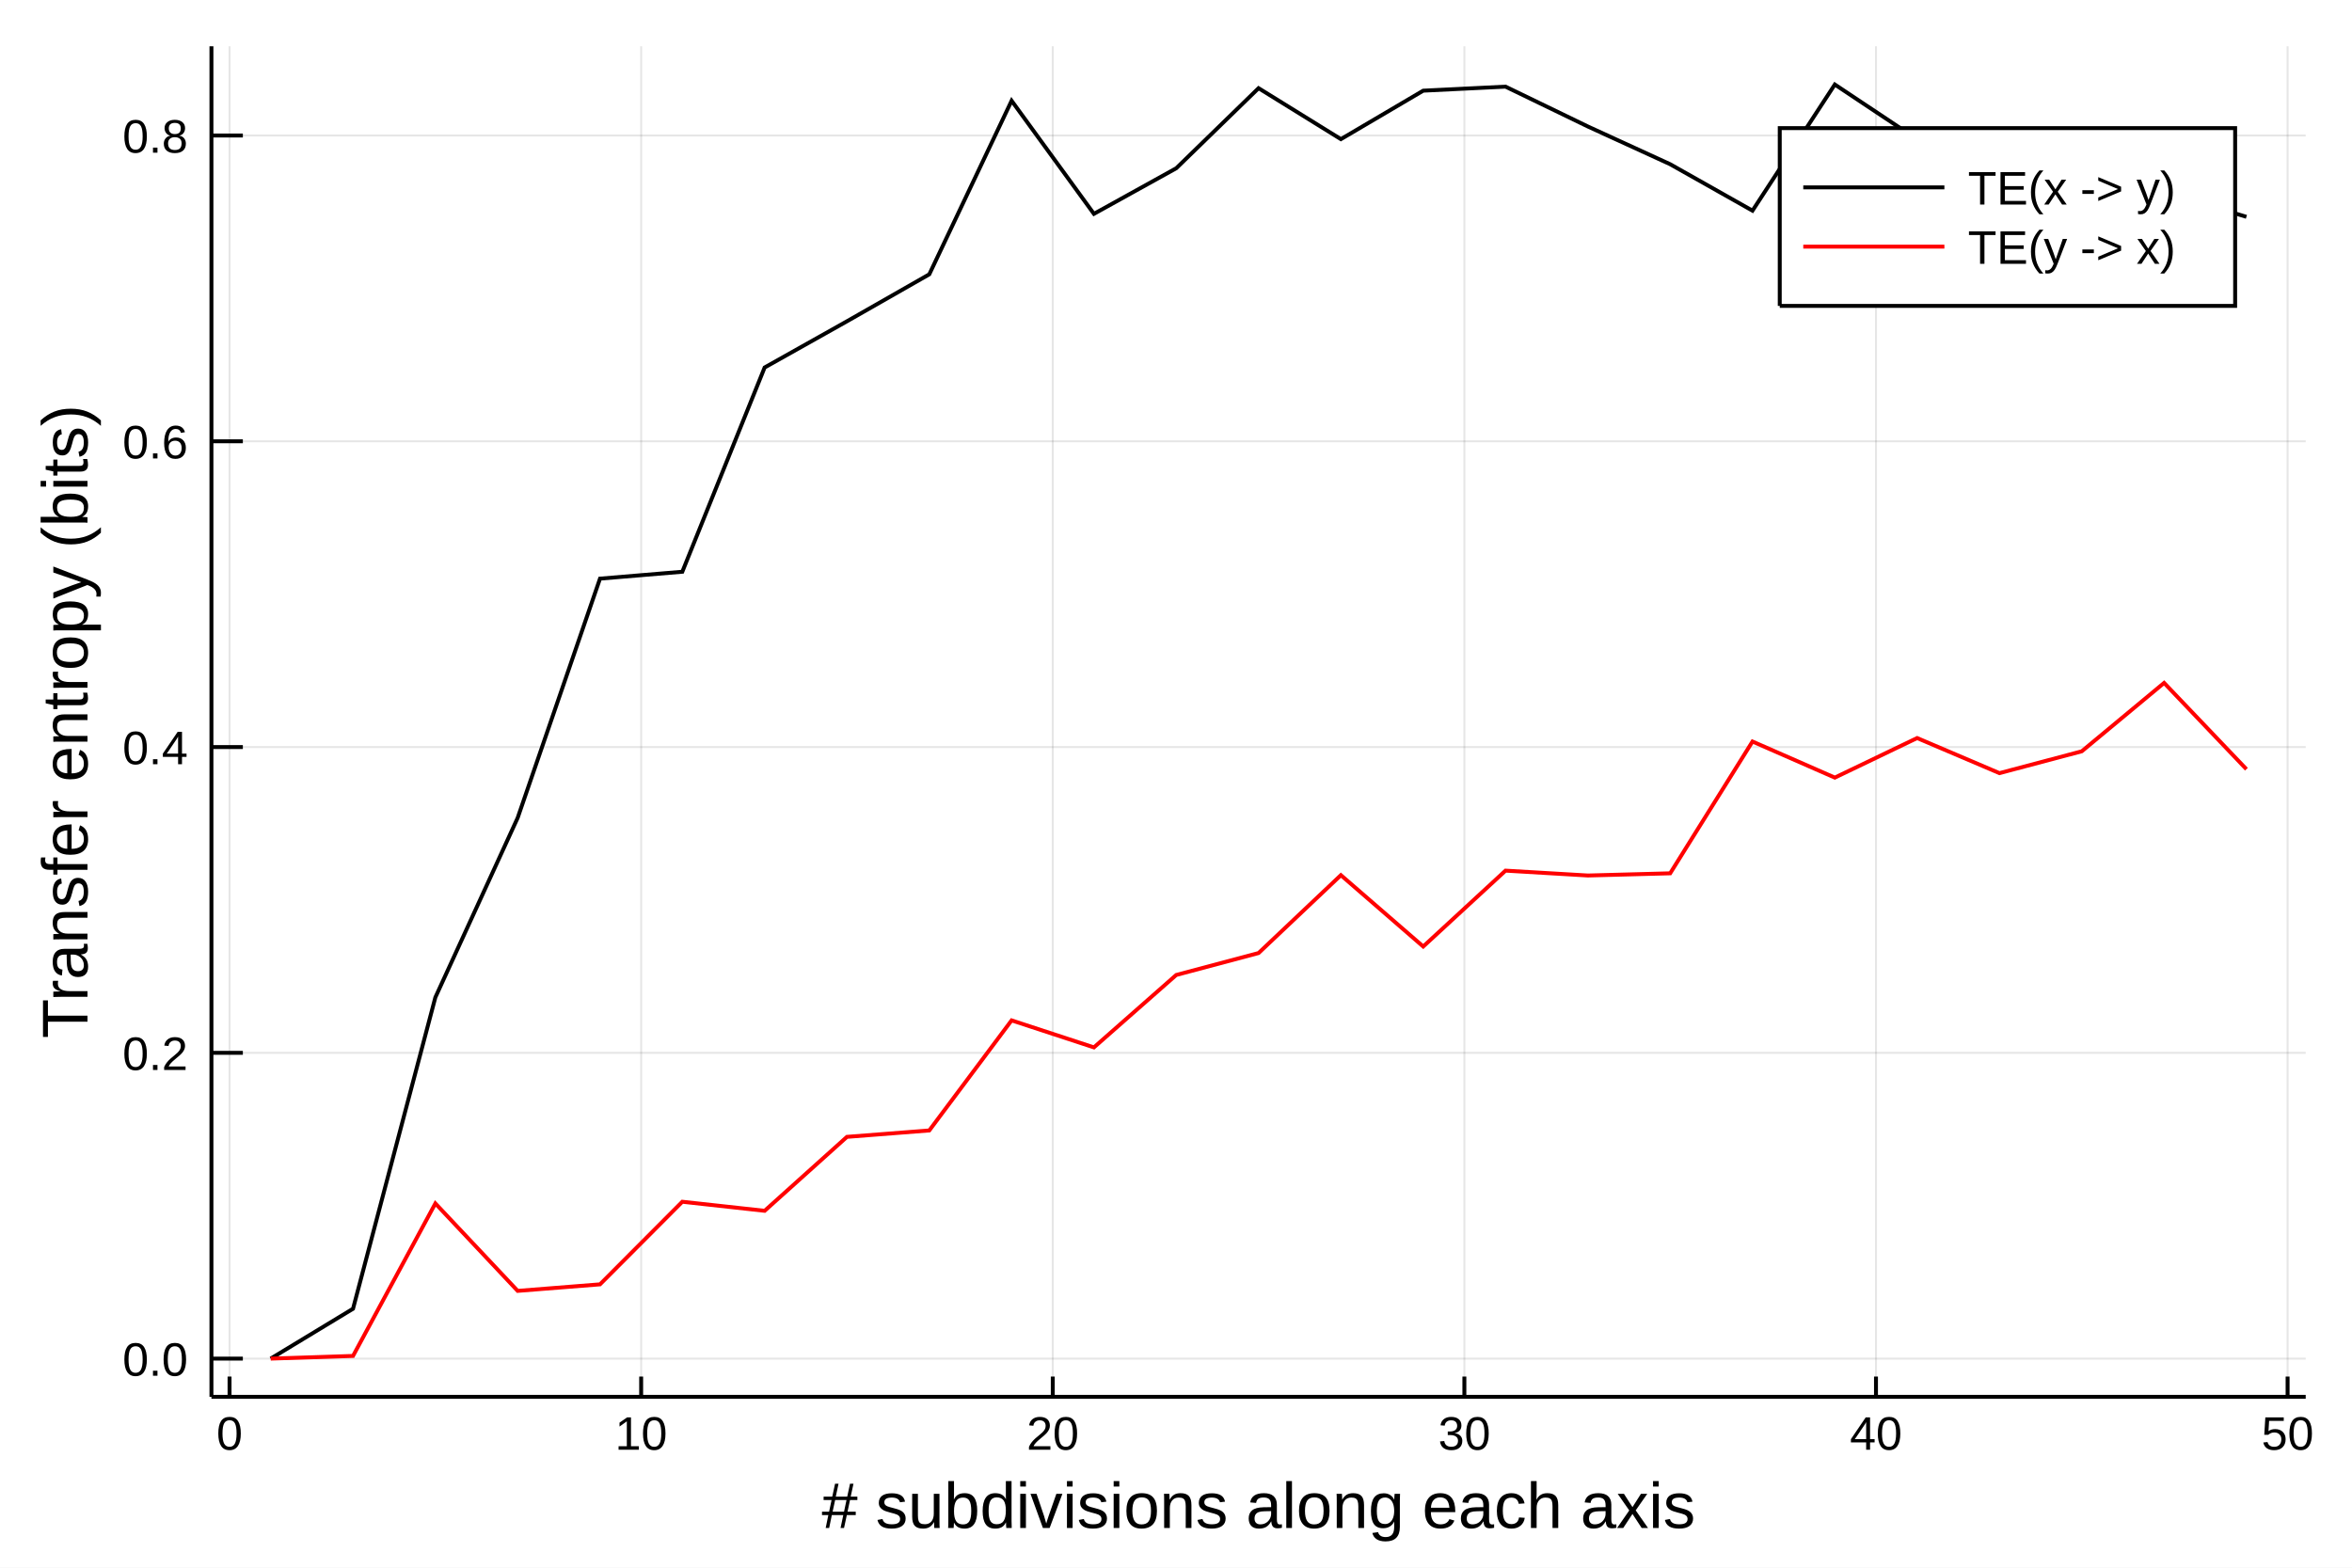
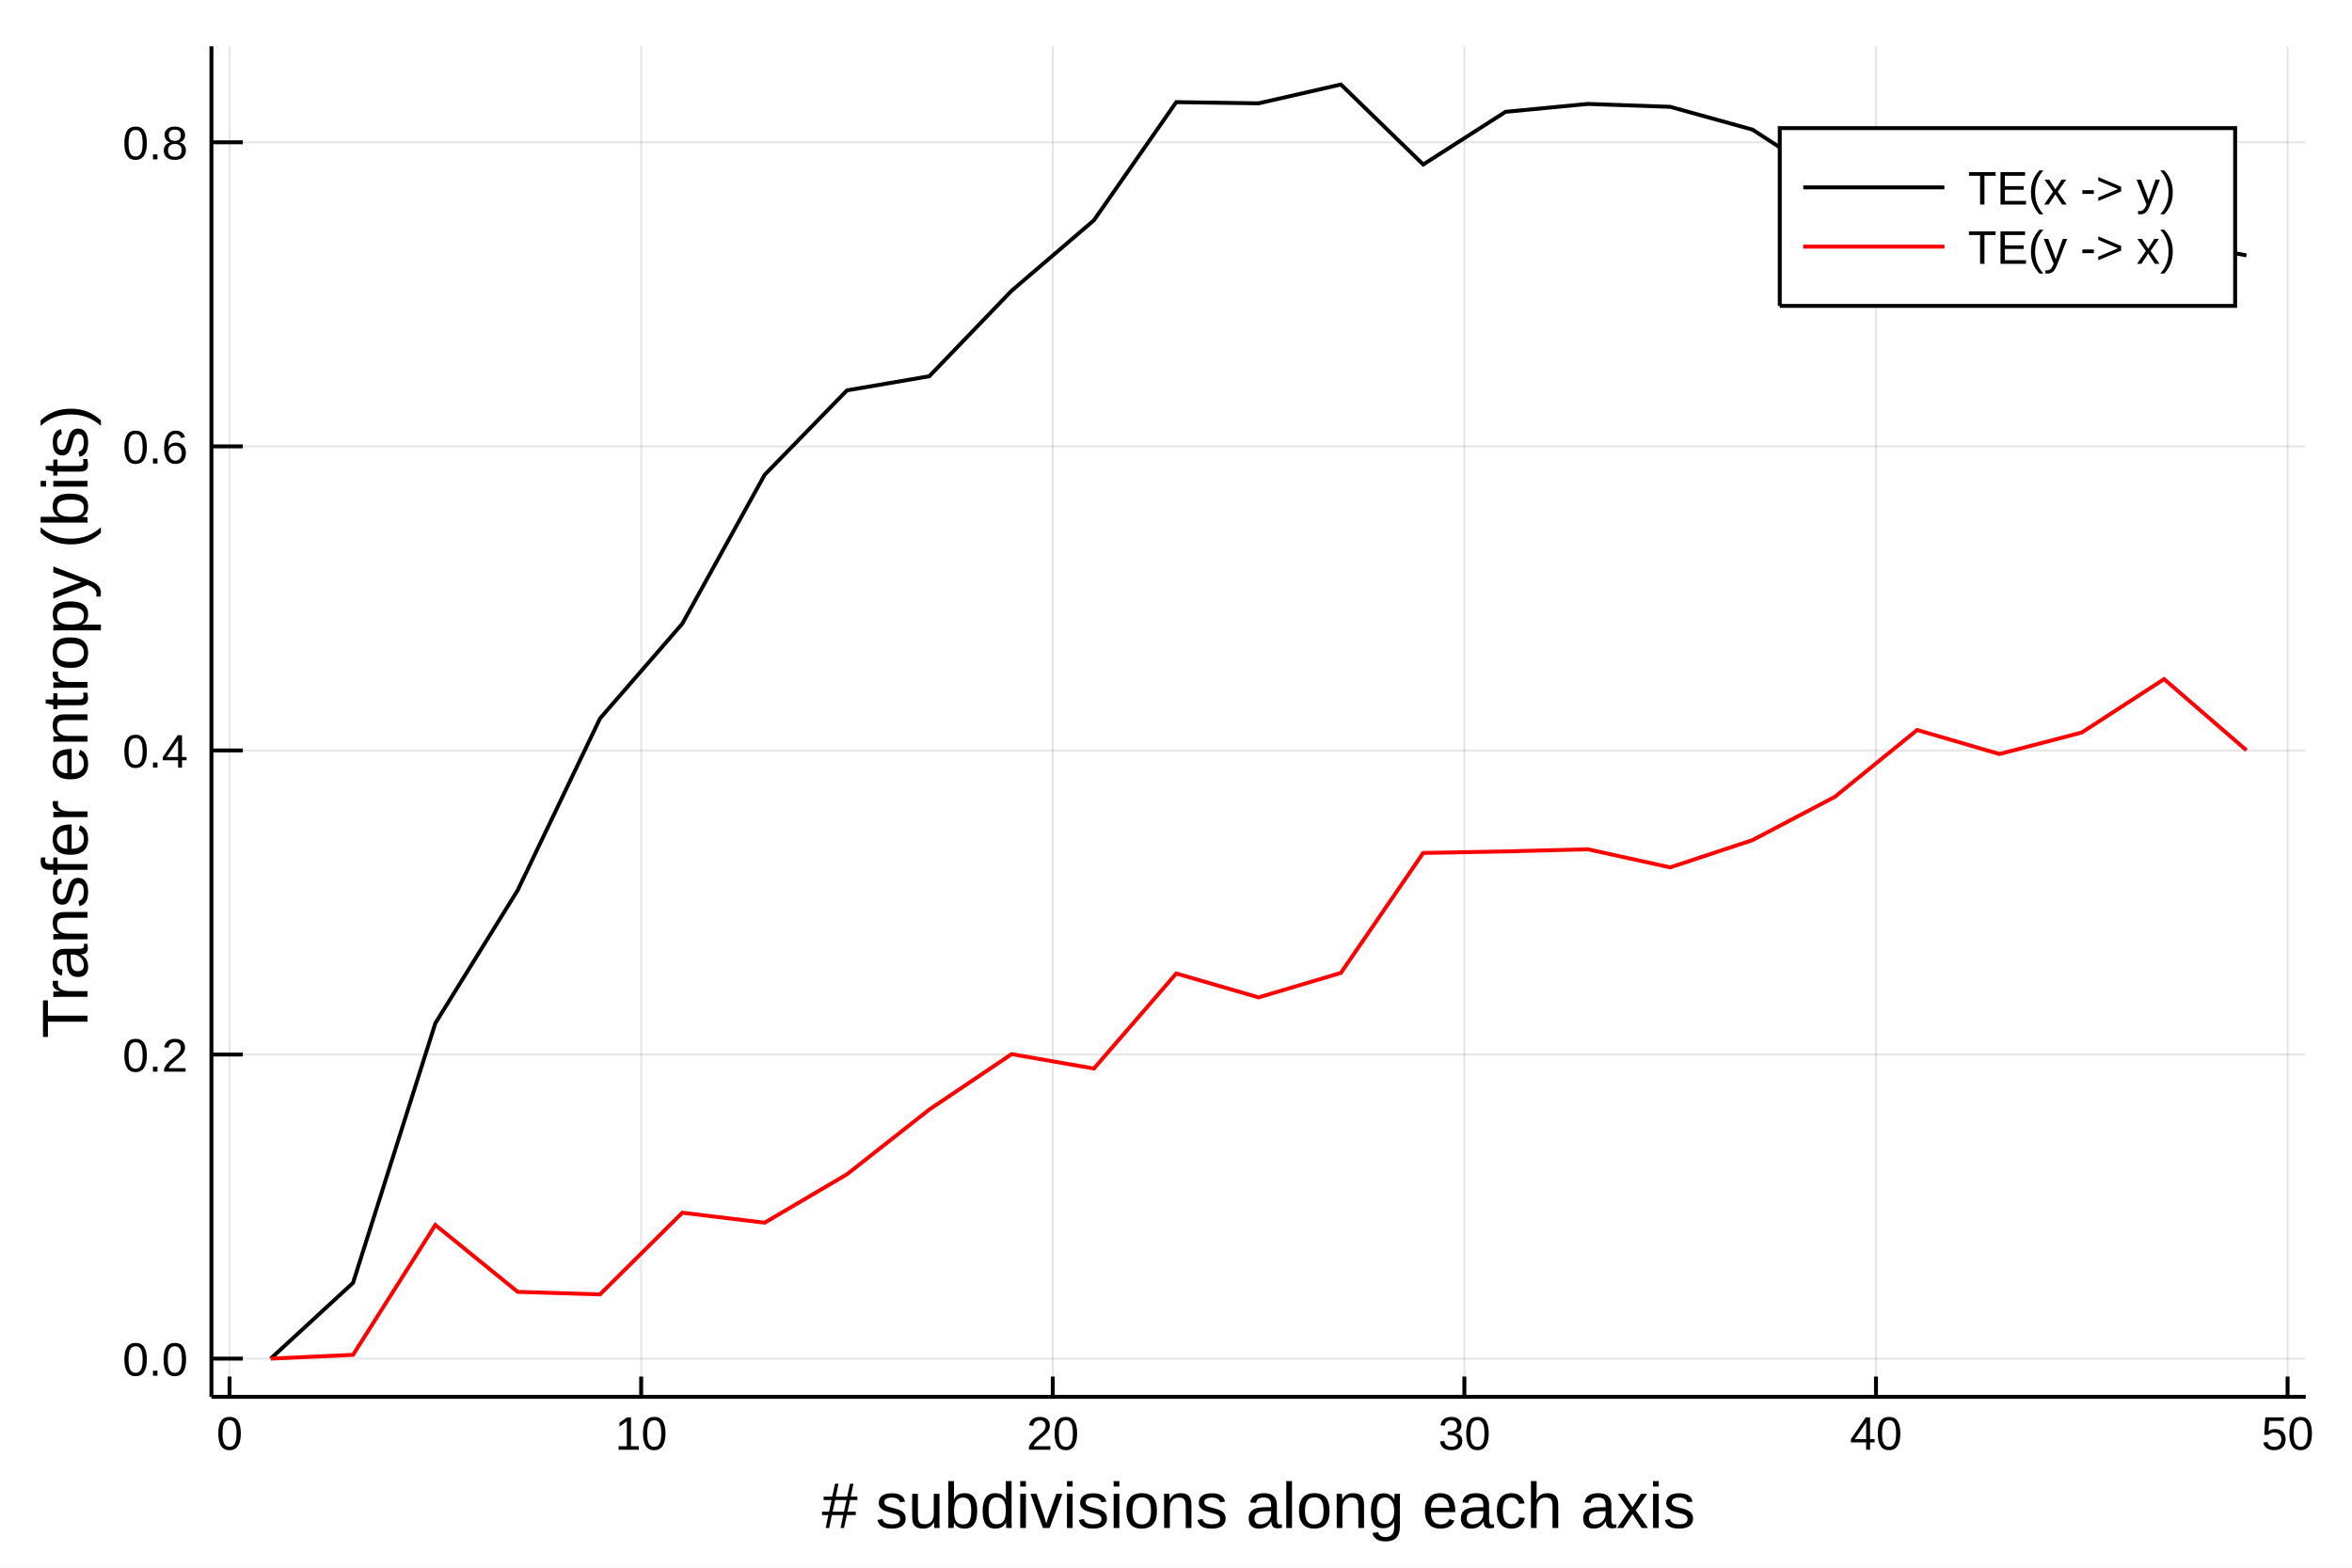
<svg xmlns="http://www.w3.org/2000/svg" width="600" height="400" viewBox="0 0 2400 1600">
  <defs>
-     <clipPath id="clip6100">
+     <clipPath id="clip7700">
      <rect x="0" y="0" width="2400" height="1600" />
    </clipPath>
  </defs>
-   <path clip-path="url(#clip6100)" d=" M0 1600 L2400 1600 L2400 0 L0 0  Z   " fill="#ffffff" fill-rule="evenodd" fill-opacity="1" />
+   <path clip-path="url(#clip7700)" d=" M0 1600 L2400 1600 L2400 0 L0 0  Z   " fill="#ffffff" fill-rule="evenodd" fill-opacity="1" />
  <defs>
-     <clipPath id="clip6101">
+     <clipPath id="clip7701">
      <rect x="480" y="0" width="1681" height="1600" />
    </clipPath>
  </defs>
-   <path clip-path="url(#clip6100)" d=" M215.754 1425.62 L2352.76 1425.62 L2352.76 47.244 L215.754 47.244  Z   " fill="#ffffff" fill-rule="evenodd" fill-opacity="1" />
+   <path clip-path="url(#clip7700)" d=" M215.754 1425.62 L2352.76 1425.62 L2352.76 47.244 L215.754 47.244  Z   " fill="#ffffff" fill-rule="evenodd" fill-opacity="1" />
  <defs>
-     <clipPath id="clip6102">
+     <clipPath id="clip7702">
      <rect x="215" y="47" width="2138" height="1379" />
    </clipPath>
  </defs>
-   <polyline clip-path="url(#clip6102)" style="stroke:#000000; stroke-width:2; stroke-opacity:0.1; fill:none" points="   234.234,1425.62 234.234,47.244    " />
-   <polyline clip-path="url(#clip6102)" style="stroke:#000000; stroke-width:2; stroke-opacity:0.1; fill:none" points="   654.243,1425.62 654.243,47.244    " />
-   <polyline clip-path="url(#clip6102)" style="stroke:#000000; stroke-width:2; stroke-opacity:0.1; fill:none" points="   1074.25,1425.62 1074.25,47.244    " />
-   <polyline clip-path="url(#clip6102)" style="stroke:#000000; stroke-width:2; stroke-opacity:0.1; fill:none" points="   1494.26,1425.62 1494.26,47.244    " />
-   <polyline clip-path="url(#clip6102)" style="stroke:#000000; stroke-width:2; stroke-opacity:0.1; fill:none" points="   1914.27,1425.62 1914.27,47.244    " />
-   <polyline clip-path="url(#clip6102)" style="stroke:#000000; stroke-width:2; stroke-opacity:0.1; fill:none" points="   2334.28,1425.62 2334.28,47.244    " />
-   <polyline clip-path="url(#clip6102)" style="stroke:#000000; stroke-width:2; stroke-opacity:0.1; fill:none" points="   215.754,1386.61 2352.76,1386.61    " />
-   <polyline clip-path="url(#clip6102)" style="stroke:#000000; stroke-width:2; stroke-opacity:0.1; fill:none" points="   215.754,1074.53 2352.76,1074.53    " />
-   <polyline clip-path="url(#clip6102)" style="stroke:#000000; stroke-width:2; stroke-opacity:0.1; fill:none" points="   215.754,762.458 2352.76,762.458    " />
-   <polyline clip-path="url(#clip6102)" style="stroke:#000000; stroke-width:2; stroke-opacity:0.1; fill:none" points="   215.754,450.383 2352.76,450.383    " />
-   <polyline clip-path="url(#clip6102)" style="stroke:#000000; stroke-width:2; stroke-opacity:0.1; fill:none" points="   215.754,138.308 2352.76,138.308    " />
-   <polyline clip-path="url(#clip6100)" style="stroke:#000000; stroke-width:4; stroke-opacity:1; fill:none" points="   215.754,1425.62 2352.76,1425.62    " />
-   <polyline clip-path="url(#clip6100)" style="stroke:#000000; stroke-width:4; stroke-opacity:1; fill:none" points="   215.754,1425.62 215.754,47.244    " />
-   <polyline clip-path="url(#clip6100)" style="stroke:#000000; stroke-width:4; stroke-opacity:1; fill:none" points="   234.234,1425.62 234.234,1404.94    " />
-   <polyline clip-path="url(#clip6100)" style="stroke:#000000; stroke-width:4; stroke-opacity:1; fill:none" points="   654.243,1425.62 654.243,1404.94    " />
-   <polyline clip-path="url(#clip6100)" style="stroke:#000000; stroke-width:4; stroke-opacity:1; fill:none" points="   1074.25,1425.62 1074.25,1404.94    " />
-   <polyline clip-path="url(#clip6100)" style="stroke:#000000; stroke-width:4; stroke-opacity:1; fill:none" points="   1494.26,1425.62 1494.26,1404.94    " />
-   <polyline clip-path="url(#clip6100)" style="stroke:#000000; stroke-width:4; stroke-opacity:1; fill:none" points="   1914.27,1425.62 1914.27,1404.94    " />
-   <polyline clip-path="url(#clip6100)" style="stroke:#000000; stroke-width:4; stroke-opacity:1; fill:none" points="   2334.28,1425.62 2334.28,1404.94    " />
-   <polyline clip-path="url(#clip6100)" style="stroke:#000000; stroke-width:4; stroke-opacity:1; fill:none" points="   215.754,1386.61 247.809,1386.61    " />
-   <polyline clip-path="url(#clip6100)" style="stroke:#000000; stroke-width:4; stroke-opacity:1; fill:none" points="   215.754,1074.53 247.809,1074.53    " />
-   <polyline clip-path="url(#clip6100)" style="stroke:#000000; stroke-width:4; stroke-opacity:1; fill:none" points="   215.754,762.458 247.809,762.458    " />
-   <polyline clip-path="url(#clip6100)" style="stroke:#000000; stroke-width:4; stroke-opacity:1; fill:none" points="   215.754,450.383 247.809,450.383    " />
-   <polyline clip-path="url(#clip6100)" style="stroke:#000000; stroke-width:4; stroke-opacity:1; fill:none" points="   215.754,138.308 247.809,138.308    " />
-   <g clip-path="url(#clip6100)">
+   <polyline clip-path="url(#clip7702)" style="stroke:#000000; stroke-width:2; stroke-opacity:0.1; fill:none" points="   234.234,1425.62 234.234,47.244    " />
+   <polyline clip-path="url(#clip7702)" style="stroke:#000000; stroke-width:2; stroke-opacity:0.1; fill:none" points="   654.243,1425.62 654.243,47.244    " />
+   <polyline clip-path="url(#clip7702)" style="stroke:#000000; stroke-width:2; stroke-opacity:0.1; fill:none" points="   1074.25,1425.62 1074.25,47.244    " />
+   <polyline clip-path="url(#clip7702)" style="stroke:#000000; stroke-width:2; stroke-opacity:0.1; fill:none" points="   1494.26,1425.62 1494.26,47.244    " />
+   <polyline clip-path="url(#clip7702)" style="stroke:#000000; stroke-width:2; stroke-opacity:0.1; fill:none" points="   1914.27,1425.62 1914.27,47.244    " />
+   <polyline clip-path="url(#clip7702)" style="stroke:#000000; stroke-width:2; stroke-opacity:0.1; fill:none" points="   2334.28,1425.62 2334.28,47.244    " />
+   <polyline clip-path="url(#clip7702)" style="stroke:#000000; stroke-width:2; stroke-opacity:0.1; fill:none" points="   215.754,1386.61 2352.76,1386.61    " />
+   <polyline clip-path="url(#clip7702)" style="stroke:#000000; stroke-width:2; stroke-opacity:0.1; fill:none" points="   215.754,1076.26 2352.76,1076.26    " />
+   <polyline clip-path="url(#clip7702)" style="stroke:#000000; stroke-width:2; stroke-opacity:0.1; fill:none" points="   215.754,765.912 2352.76,765.912    " />
+   <polyline clip-path="url(#clip7702)" style="stroke:#000000; stroke-width:2; stroke-opacity:0.1; fill:none" points="   215.754,455.564 2352.76,455.564    " />
+   <polyline clip-path="url(#clip7702)" style="stroke:#000000; stroke-width:2; stroke-opacity:0.1; fill:none" points="   215.754,145.216 2352.76,145.216    " />
+   <polyline clip-path="url(#clip7700)" style="stroke:#000000; stroke-width:4; stroke-opacity:1; fill:none" points="   215.754,1425.62 2352.76,1425.62    " />
+   <polyline clip-path="url(#clip7700)" style="stroke:#000000; stroke-width:4; stroke-opacity:1; fill:none" points="   215.754,1425.62 215.754,47.244    " />
+   <polyline clip-path="url(#clip7700)" style="stroke:#000000; stroke-width:4; stroke-opacity:1; fill:none" points="   234.234,1425.62 234.234,1404.94    " />
+   <polyline clip-path="url(#clip7700)" style="stroke:#000000; stroke-width:4; stroke-opacity:1; fill:none" points="   654.243,1425.62 654.243,1404.94    " />
+   <polyline clip-path="url(#clip7700)" style="stroke:#000000; stroke-width:4; stroke-opacity:1; fill:none" points="   1074.25,1425.62 1074.25,1404.94    " />
+   <polyline clip-path="url(#clip7700)" style="stroke:#000000; stroke-width:4; stroke-opacity:1; fill:none" points="   1494.26,1425.62 1494.26,1404.94    " />
+   <polyline clip-path="url(#clip7700)" style="stroke:#000000; stroke-width:4; stroke-opacity:1; fill:none" points="   1914.27,1425.62 1914.27,1404.94    " />
+   <polyline clip-path="url(#clip7700)" style="stroke:#000000; stroke-width:4; stroke-opacity:1; fill:none" points="   2334.28,1425.62 2334.28,1404.94    " />
+   <polyline clip-path="url(#clip7700)" style="stroke:#000000; stroke-width:4; stroke-opacity:1; fill:none" points="   215.754,1386.61 247.809,1386.61    " />
+   <polyline clip-path="url(#clip7700)" style="stroke:#000000; stroke-width:4; stroke-opacity:1; fill:none" points="   215.754,1076.26 247.809,1076.26    " />
+   <polyline clip-path="url(#clip7700)" style="stroke:#000000; stroke-width:4; stroke-opacity:1; fill:none" points="   215.754,765.912 247.809,765.912    " />
+   <polyline clip-path="url(#clip7700)" style="stroke:#000000; stroke-width:4; stroke-opacity:1; fill:none" points="   215.754,455.564 247.809,455.564    " />
+   <polyline clip-path="url(#clip7700)" style="stroke:#000000; stroke-width:4; stroke-opacity:1; fill:none" points="   215.754,145.216 247.809,145.216    " />
+   <g clip-path="url(#clip7700)">
    <text style="fill:#000000; fill-opacity:1; font-family:Arial,Helvetica Neue,Helvetica,sans-serif; font-size:48px; text-anchor:middle;" transform="rotate(0, 234.234, 1479.62)" x="234.234" y="1479.62">0</text>
  </g>
-   <g clip-path="url(#clip6100)">
+   <g clip-path="url(#clip7700)">
    <text style="fill:#000000; fill-opacity:1; font-family:Arial,Helvetica Neue,Helvetica,sans-serif; font-size:48px; text-anchor:middle;" transform="rotate(0, 654.243, 1479.62)" x="654.243" y="1479.62">10</text>
  </g>
-   <g clip-path="url(#clip6100)">
+   <g clip-path="url(#clip7700)">
    <text style="fill:#000000; fill-opacity:1; font-family:Arial,Helvetica Neue,Helvetica,sans-serif; font-size:48px; text-anchor:middle;" transform="rotate(0, 1074.25, 1479.62)" x="1074.25" y="1479.62">20</text>
  </g>
-   <g clip-path="url(#clip6100)">
+   <g clip-path="url(#clip7700)">
    <text style="fill:#000000; fill-opacity:1; font-family:Arial,Helvetica Neue,Helvetica,sans-serif; font-size:48px; text-anchor:middle;" transform="rotate(0, 1494.26, 1479.62)" x="1494.26" y="1479.62">30</text>
  </g>
-   <g clip-path="url(#clip6100)">
+   <g clip-path="url(#clip7700)">
    <text style="fill:#000000; fill-opacity:1; font-family:Arial,Helvetica Neue,Helvetica,sans-serif; font-size:48px; text-anchor:middle;" transform="rotate(0, 1914.27, 1479.62)" x="1914.27" y="1479.62">40</text>
  </g>
-   <g clip-path="url(#clip6100)">
+   <g clip-path="url(#clip7700)">
    <text style="fill:#000000; fill-opacity:1; font-family:Arial,Helvetica Neue,Helvetica,sans-serif; font-size:48px; text-anchor:middle;" transform="rotate(0, 2334.28, 1479.62)" x="2334.28" y="1479.62">50</text>
  </g>
-   <g clip-path="url(#clip6100)">
+   <g clip-path="url(#clip7700)">
    <text style="fill:#000000; fill-opacity:1; font-family:Arial,Helvetica Neue,Helvetica,sans-serif; font-size:48px; text-anchor:end;" transform="rotate(0, 191.754, 1404.11)" x="191.754" y="1404.11">0.0</text>
  </g>
-   <g clip-path="url(#clip6100)">
-     <text style="fill:#000000; fill-opacity:1; font-family:Arial,Helvetica Neue,Helvetica,sans-serif; font-size:48px; text-anchor:end;" transform="rotate(0, 191.754, 1092.03)" x="191.754" y="1092.03">0.2</text>
+   <g clip-path="url(#clip7700)">
+     <text style="fill:#000000; fill-opacity:1; font-family:Arial,Helvetica Neue,Helvetica,sans-serif; font-size:48px; text-anchor:end;" transform="rotate(0, 191.754, 1093.76)" x="191.754" y="1093.76">0.2</text>
  </g>
-   <g clip-path="url(#clip6100)">
-     <text style="fill:#000000; fill-opacity:1; font-family:Arial,Helvetica Neue,Helvetica,sans-serif; font-size:48px; text-anchor:end;" transform="rotate(0, 191.754, 779.958)" x="191.754" y="779.958">0.4</text>
+   <g clip-path="url(#clip7700)">
+     <text style="fill:#000000; fill-opacity:1; font-family:Arial,Helvetica Neue,Helvetica,sans-serif; font-size:48px; text-anchor:end;" transform="rotate(0, 191.754, 783.412)" x="191.754" y="783.412">0.4</text>
  </g>
-   <g clip-path="url(#clip6100)">
-     <text style="fill:#000000; fill-opacity:1; font-family:Arial,Helvetica Neue,Helvetica,sans-serif; font-size:48px; text-anchor:end;" transform="rotate(0, 191.754, 467.883)" x="191.754" y="467.883">0.6</text>
+   <g clip-path="url(#clip7700)">
+     <text style="fill:#000000; fill-opacity:1; font-family:Arial,Helvetica Neue,Helvetica,sans-serif; font-size:48px; text-anchor:end;" transform="rotate(0, 191.754, 473.064)" x="191.754" y="473.064">0.6</text>
  </g>
-   <g clip-path="url(#clip6100)">
-     <text style="fill:#000000; fill-opacity:1; font-family:Arial,Helvetica Neue,Helvetica,sans-serif; font-size:48px; text-anchor:end;" transform="rotate(0, 191.754, 155.808)" x="191.754" y="155.808">0.8</text>
+   <g clip-path="url(#clip7700)">
+     <text style="fill:#000000; fill-opacity:1; font-family:Arial,Helvetica Neue,Helvetica,sans-serif; font-size:48px; text-anchor:end;" transform="rotate(0, 191.754, 162.716)" x="191.754" y="162.716">0.8</text>
  </g>
-   <g clip-path="url(#clip6100)">
+   <g clip-path="url(#clip7700)">
    <text style="fill:#000000; fill-opacity:1; font-family:Arial,Helvetica Neue,Helvetica,sans-serif; font-size:66px; text-anchor:middle;" transform="rotate(0, 1284.25, 1559.48)" x="1284.25" y="1559.48"># subdivisions along each axis</text>
  </g>
-   <g clip-path="url(#clip6100)">
+   <g clip-path="url(#clip7700)">
    <text style="fill:#000000; fill-opacity:1; font-family:Arial,Helvetica Neue,Helvetica,sans-serif; font-size:66px; text-anchor:middle;" transform="rotate(-90, 89.2861, 736.431)" x="89.286" y="736.431">Transfer entropy (bits)</text>
  </g>
-   <polyline clip-path="url(#clip6102)" style="stroke:#000000; stroke-width:4; stroke-opacity:1; fill:none" points="   276.235,1386.61 360.237,1335.72 444.239,1017.95 528.24,834.694 612.242,590.556 696.243,583.53 780.245,375.06 864.247,327.899 948.248,279.975 1032.25,102.81    1116.25,218.252 1200.25,171.718 1284.25,90.001 1368.26,142.007 1452.26,92.541 1536.26,88.427 1620.26,129.103 1704.26,167.609 1788.26,215.003 1872.27,86.255    1956.27,142.206 2040.27,261.74 2124.27,199.106 2208.27,195.929 2292.27,221.284    " />
-   <polyline clip-path="url(#clip6102)" style="stroke:#ff0000; stroke-width:4; stroke-opacity:1; fill:none" points="   276.235,1386.61 360.237,1383.88 444.239,1228.24 528.24,1317.48 612.242,1310.82 696.243,1226.52 780.245,1235.76 864.247,1160.29 948.248,1153.75 1032.25,1041.41    1116.25,1068.98 1200.25,995.07 1284.25,972.691 1368.26,893.206 1452.26,966.026 1536.26,888.576 1620.26,893.548 1704.26,891.315 1788.26,756.805 1872.27,793.632    1956.27,753.263 2040.27,789.072 2124.27,766.769 2208.27,696.985 2292.27,785.046    " />
-   <path clip-path="url(#clip6100)" d=" M1816.07 312.204 L2280.76 312.204 L2280.76 130.764 L1816.07 130.764  Z   " fill="#ffffff" fill-rule="evenodd" fill-opacity="1" />
-   <polyline clip-path="url(#clip6100)" style="stroke:#000000; stroke-width:4; stroke-opacity:1; fill:none" points="   1816.07,312.204 2280.76,312.204 2280.76,130.764 1816.07,130.764 1816.07,312.204    " />
-   <polyline clip-path="url(#clip6100)" style="stroke:#000000; stroke-width:4; stroke-opacity:1; fill:none" points="   1840.07,191.244 1984.07,191.244    " />
-   <g clip-path="url(#clip6100)">
+   <polyline clip-path="url(#clip7702)" style="stroke:#000000; stroke-width:4; stroke-opacity:1; fill:none" points="   276.235,1386.61 360.237,1309.3 444.239,1044.29 528.24,908.607 612.242,733.292 696.243,636.522 780.245,484.595 864.247,398.405 948.248,384.01 1032.25,296.737    1116.25,224.811 1200.25,104.239 1284.25,105.457 1368.26,86.255 1452.26,167.882 1536.26,114.131 1620.26,106.081 1704.26,109.025 1788.26,132.298 1872.27,186.889    1956.27,163.186 2040.27,237.779 2124.27,230.975 2208.27,245.149 2292.27,260.638    " />
+   <polyline clip-path="url(#clip7702)" style="stroke:#ff0000; stroke-width:4; stroke-opacity:1; fill:none" points="   276.235,1386.61 360.237,1382.79 444.239,1250.2 528.24,1318.49 612.242,1321.07 696.243,1237.72 780.245,1247.89 864.247,1198.5 948.248,1132.43 1032.25,1075.86    1116.25,1090.57 1200.25,993.549 1284.25,1017.96 1368.26,992.971 1452.26,870.524 1536.26,868.977 1620.26,866.772 1704.26,885.264 1788.26,857.448 1872.27,813.281    1956.27,745.03 2040.27,769.565 2124.27,747.608 2208.27,693.104 2292.27,765.72    " />
+   <path clip-path="url(#clip7700)" d=" M1816.07 312.204 L2280.76 312.204 L2280.76 130.764 L1816.07 130.764  Z   " fill="#ffffff" fill-rule="evenodd" fill-opacity="1" />
+   <polyline clip-path="url(#clip7700)" style="stroke:#000000; stroke-width:4; stroke-opacity:1; fill:none" points="   1816.07,312.204 2280.76,312.204 2280.76,130.764 1816.07,130.764 1816.07,312.204    " />
+   <polyline clip-path="url(#clip7700)" style="stroke:#000000; stroke-width:4; stroke-opacity:1; fill:none" points="   1840.07,191.244 1984.07,191.244    " />
+   <g clip-path="url(#clip7700)">
    <text style="fill:#000000; fill-opacity:1; font-family:Arial,Helvetica Neue,Helvetica,sans-serif; font-size:48px; text-anchor:start;" transform="rotate(0, 2008.07, 208.744)" x="2008.07" y="208.744">TE(x -&gt; y)</text>
  </g>
-   <polyline clip-path="url(#clip6100)" style="stroke:#ff0000; stroke-width:4; stroke-opacity:1; fill:none" points="   1840.07,251.724 1984.07,251.724    " />
-   <g clip-path="url(#clip6100)">
+   <polyline clip-path="url(#clip7700)" style="stroke:#ff0000; stroke-width:4; stroke-opacity:1; fill:none" points="   1840.07,251.724 1984.07,251.724    " />
+   <g clip-path="url(#clip7700)">
    <text style="fill:#000000; fill-opacity:1; font-family:Arial,Helvetica Neue,Helvetica,sans-serif; font-size:48px; text-anchor:start;" transform="rotate(0, 2008.07, 269.224)" x="2008.07" y="269.224">TE(y -&gt; x)</text>
  </g>
</svg>
